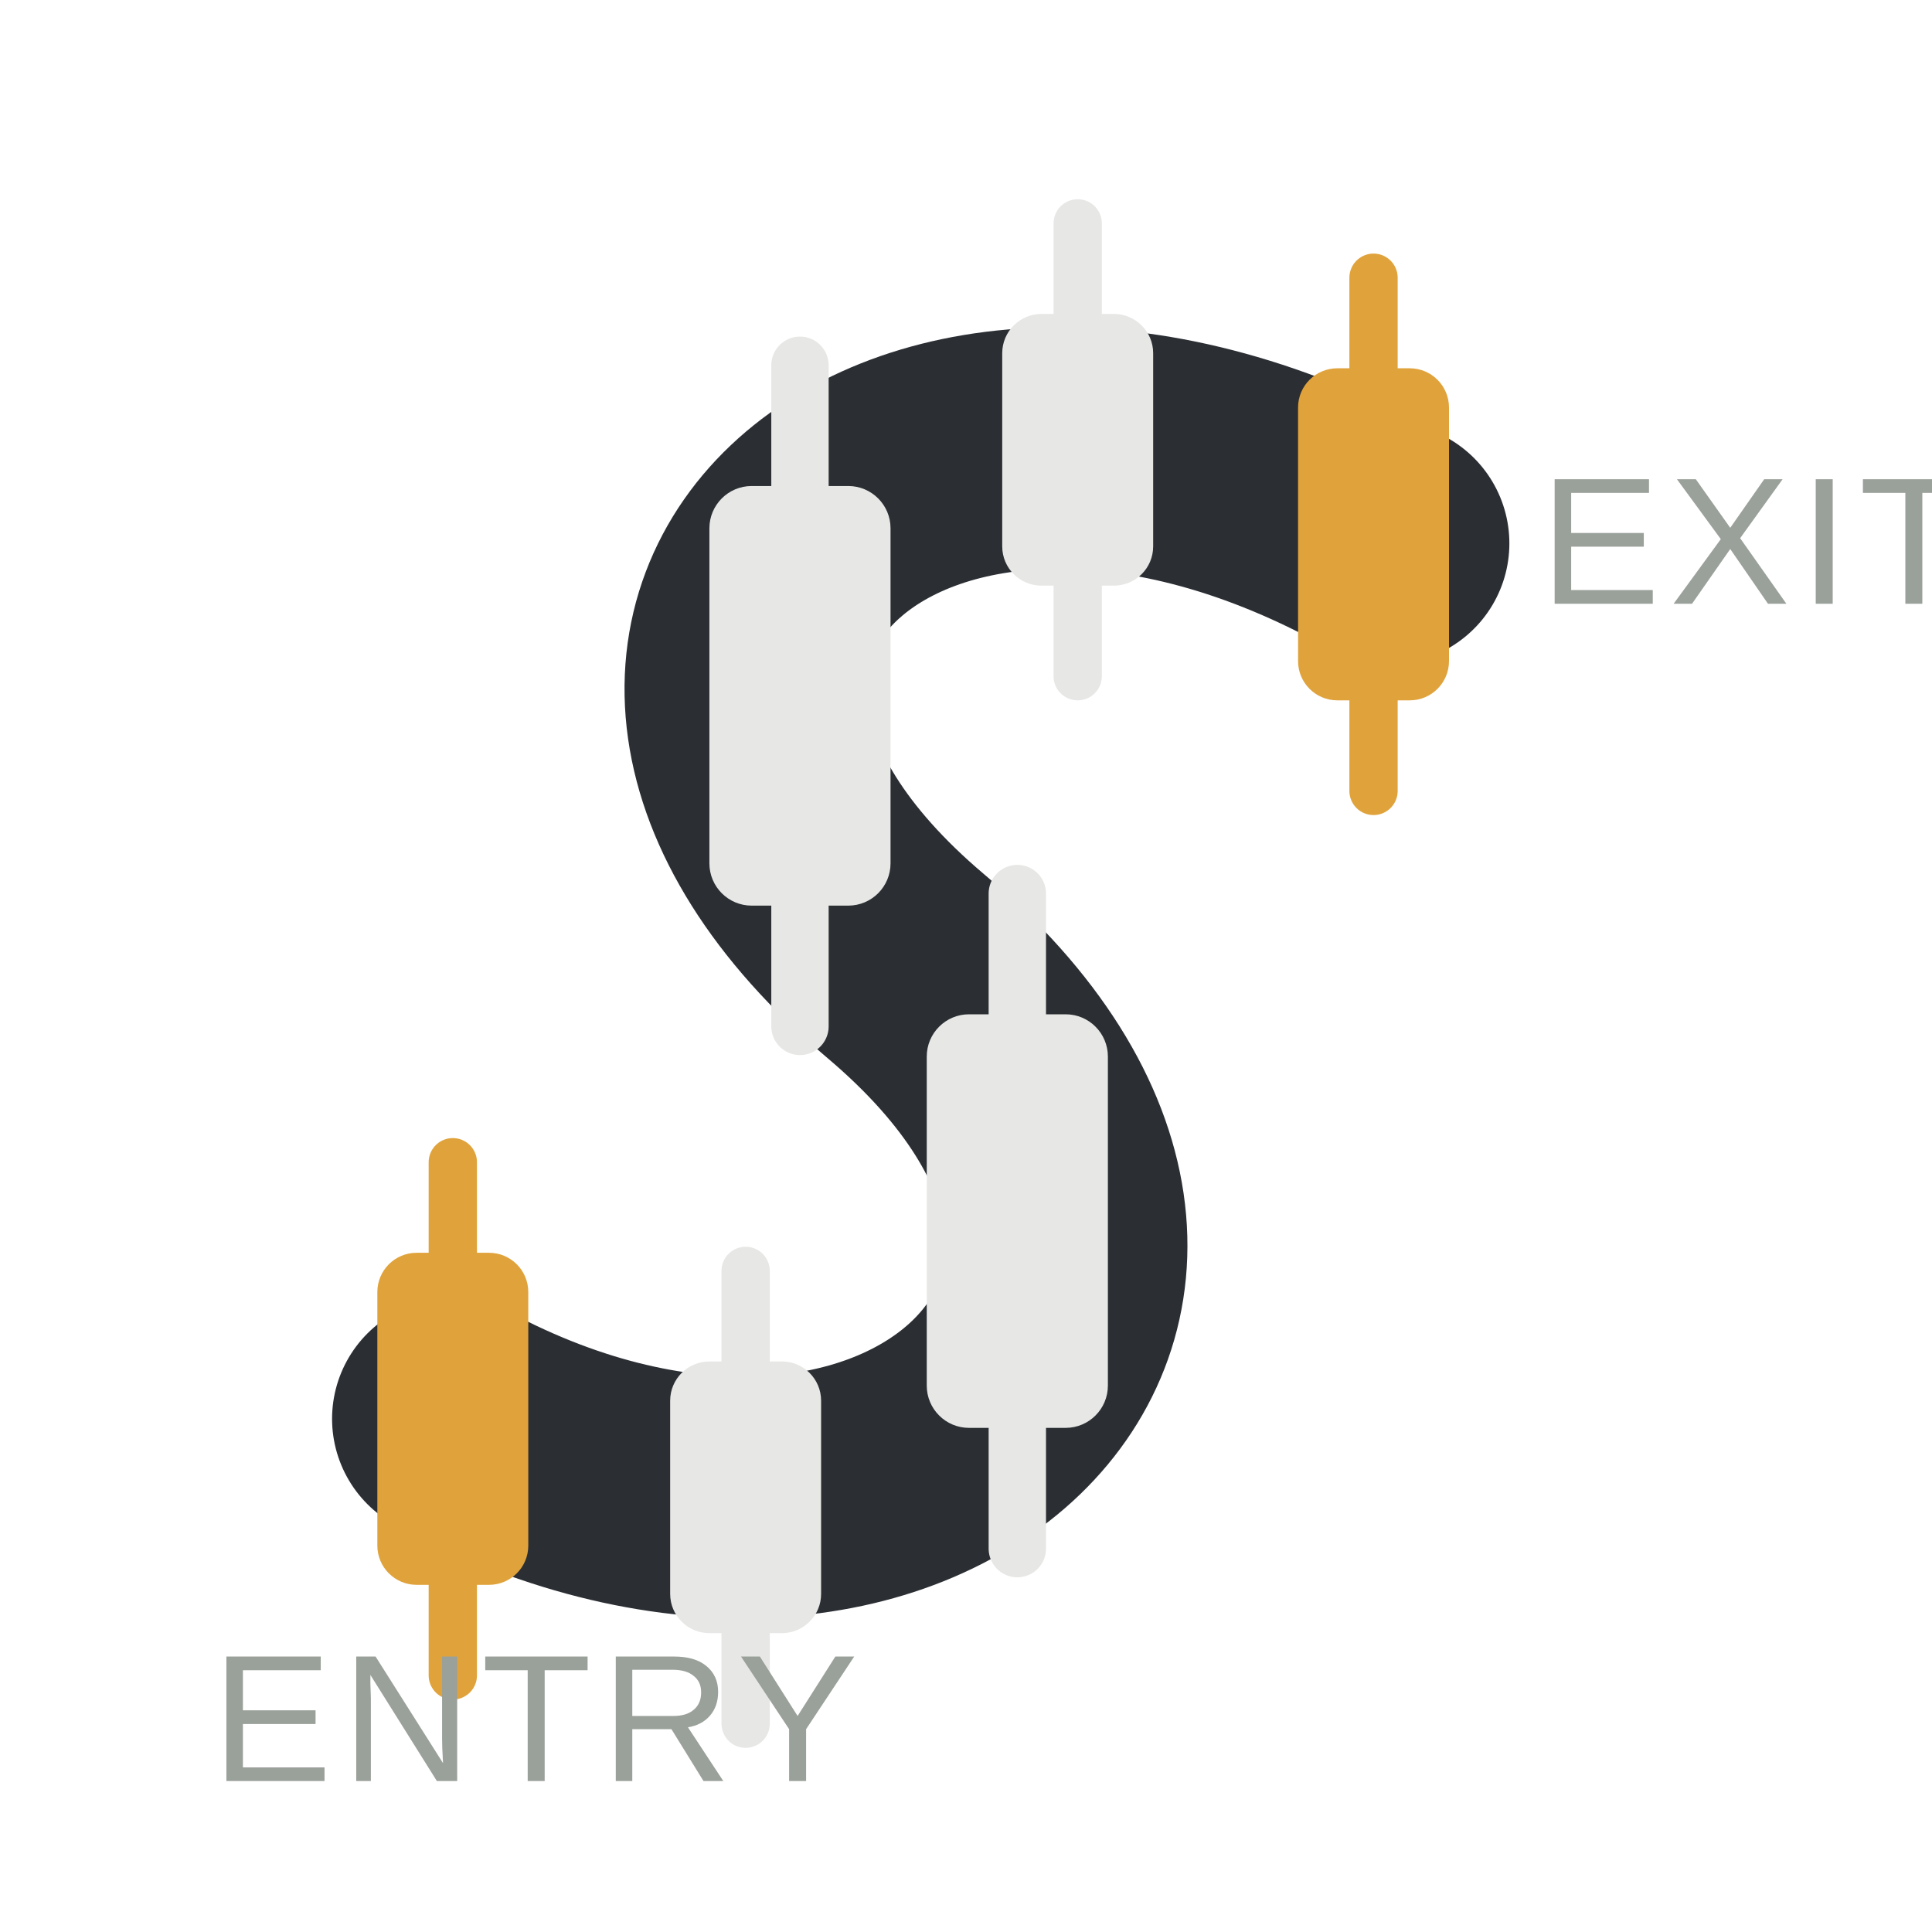
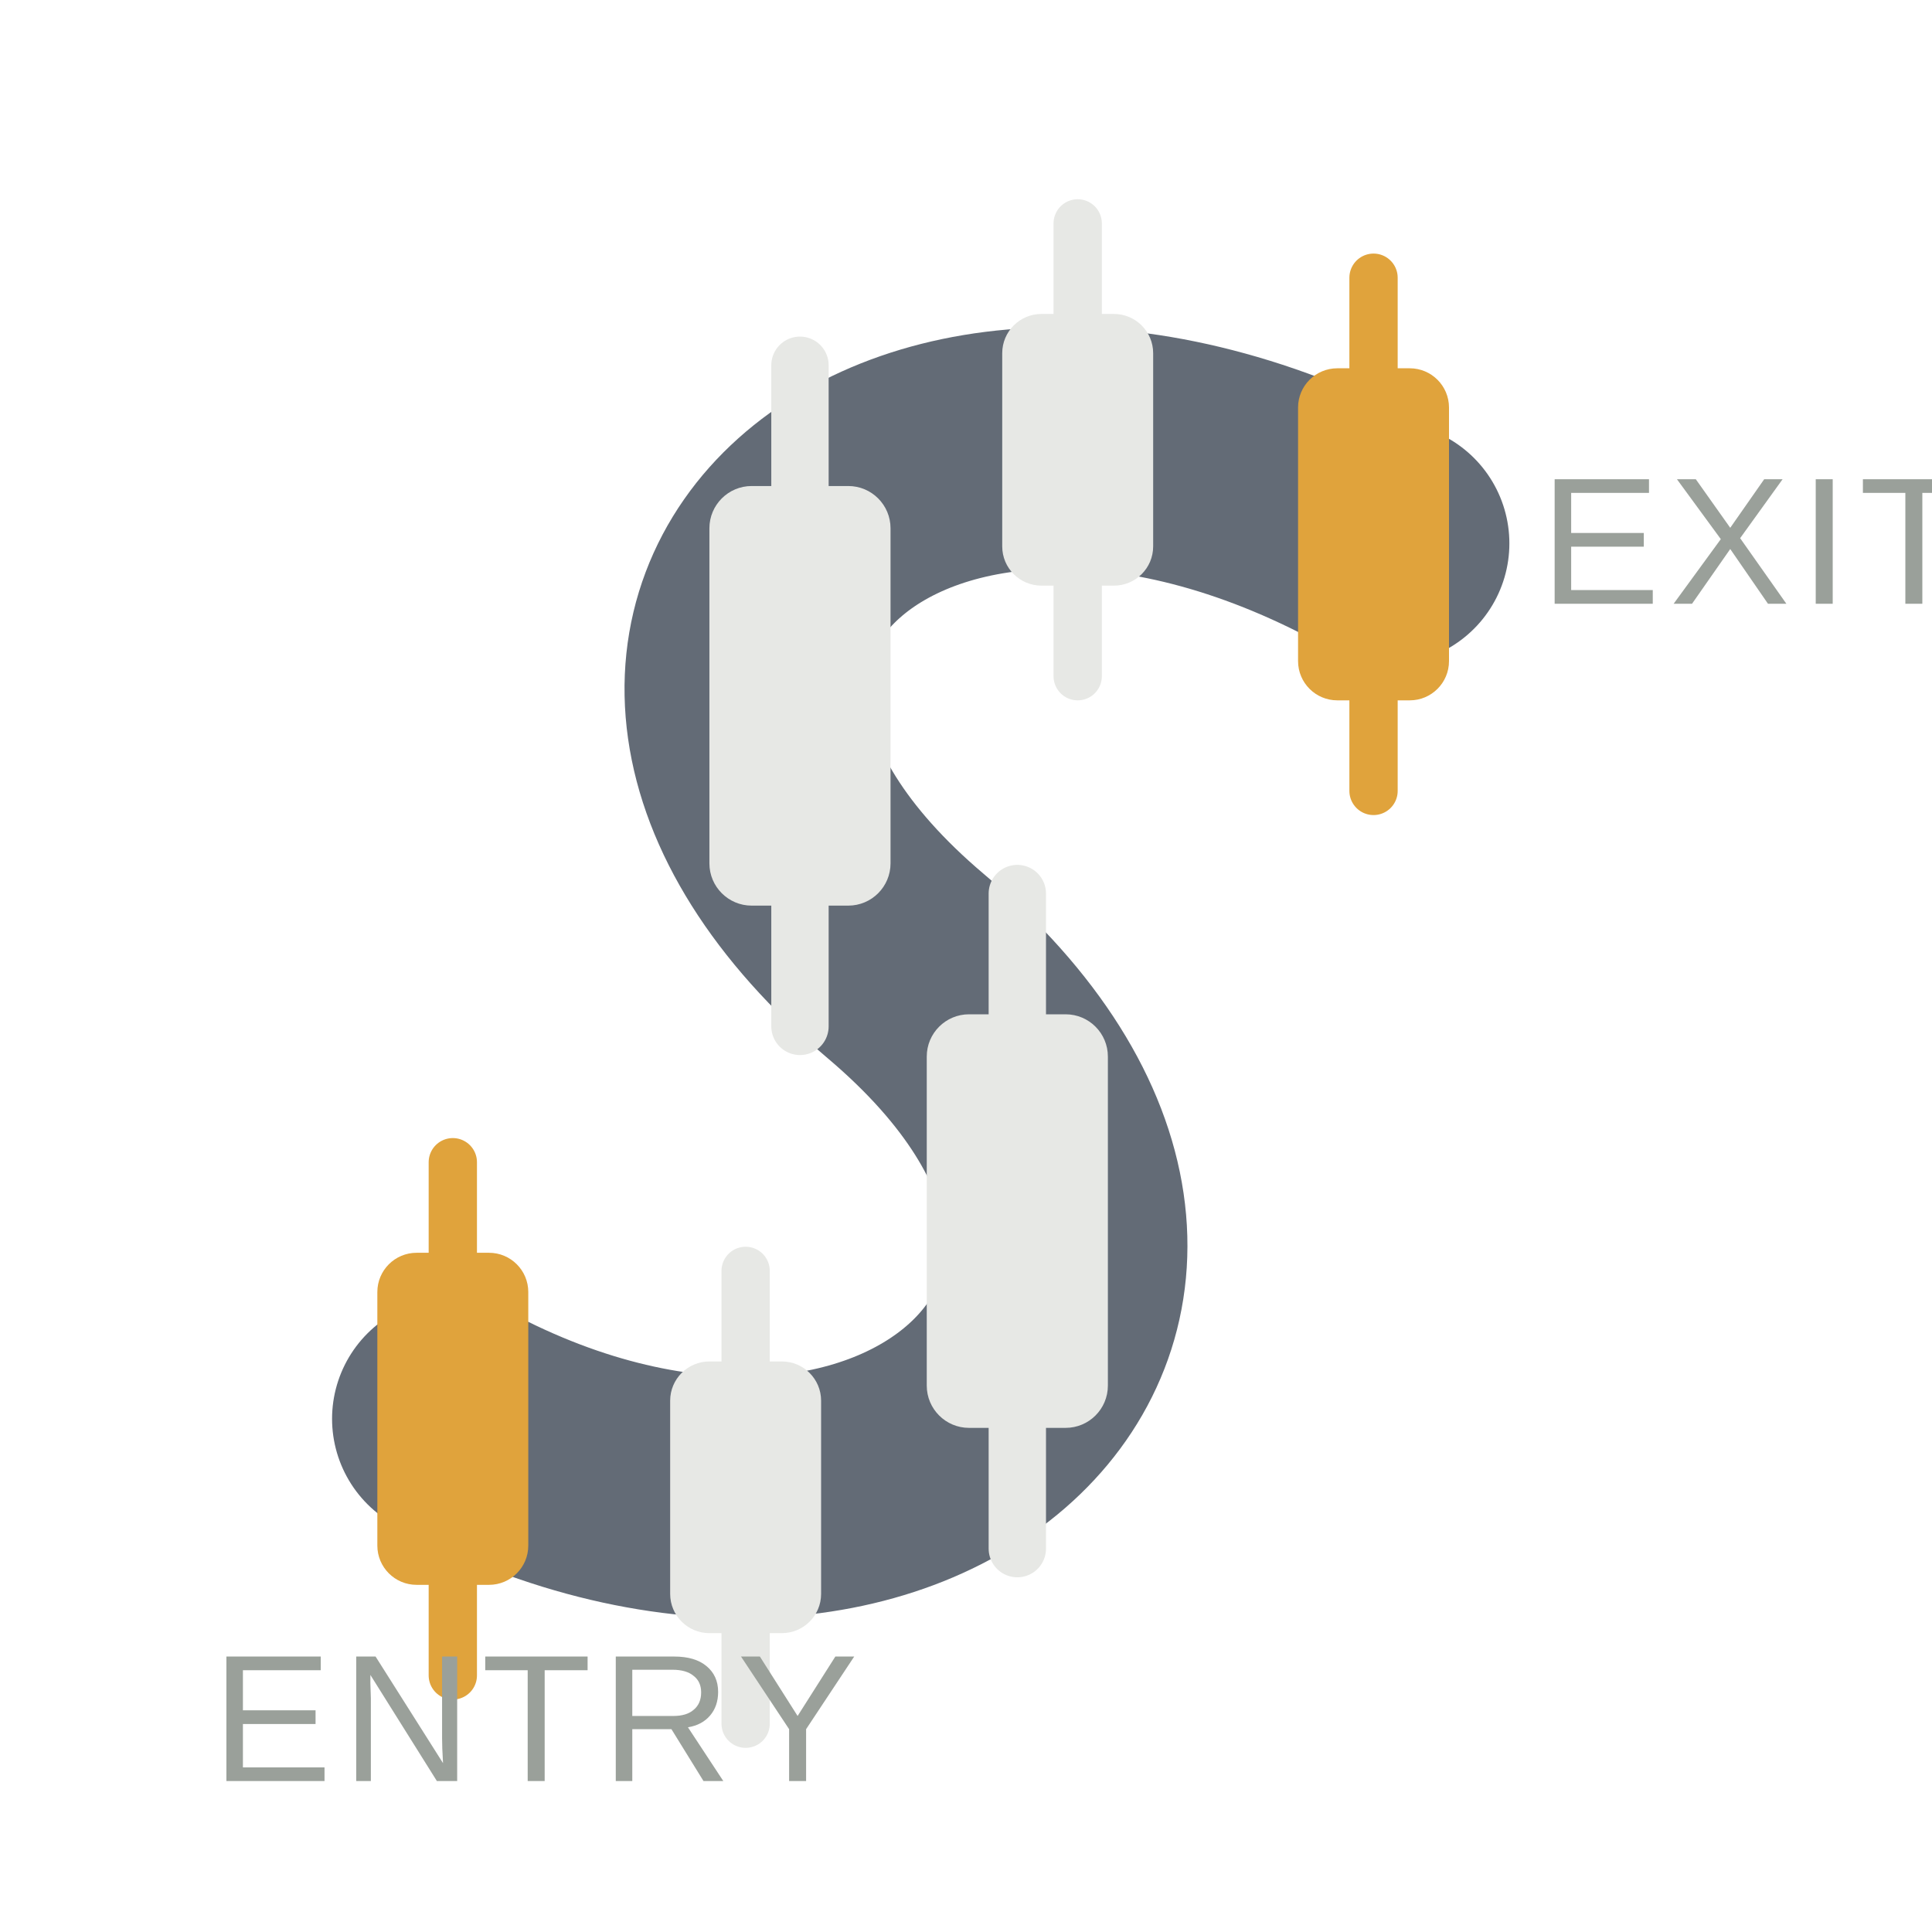
<svg xmlns="http://www.w3.org/2000/svg" viewBox="0 0 64 64" width="64" height="64" fill="none">
-   <path d="M46 18 C 30 9, 17 21, 30 32 C 43 43, 30 55, 15 47" fill="none" stroke="#2b2f34" stroke-width="8" stroke-linecap="round" />
+   <path d="M46 18 C 30 9, 17 21, 30 32 C 43 43, 30 55, 15 47" fill="none" stroke="#636B76" stroke-width="8" stroke-linecap="round" />
  <line x1="45.5" y1="9.2" x2="45.5" y2="26.2" stroke="#E0A33C" stroke-width="1.6" stroke-linecap="round" />
  <rect x="43.0" y="12.2" width="5" height="11" rx="1.3" fill="#E0A33C" />
  <line x1="35.7" y1="7.4" x2="35.7" y2="22.4" stroke="#E7E8E5" stroke-width="1.6" stroke-linecap="round" />
  <rect x="33.2" y="10.4" width="5" height="9" rx="1.3" fill="#E7E8E5" />
  <line x1="26.5" y1="12.1" x2="26.5" y2="34.0" stroke="#E7E8E5" stroke-width="1.9" stroke-linecap="round" />
  <rect x="23.5" y="16.1" width="6" height="13.9" rx="1.4" fill="#E7E8E5" />
  <line x1="33.7" y1="29.6" x2="33.7" y2="51.3" stroke="#E7E8E5" stroke-width="1.9" stroke-linecap="round" />
  <rect x="30.7" y="33.6" width="6" height="13.7" rx="1.4" fill="#E7E8E5" />
  <line x1="24.7" y1="42.1" x2="24.7" y2="57.1" stroke="#E7E8E5" stroke-width="1.6" stroke-linecap="round" />
  <rect x="22.2" y="45.1" width="5" height="9" rx="1.3" fill="#E7E8E5" />
  <line x1="15.0" y1="38.5" x2="15.0" y2="55.5" stroke="#E0A33C" stroke-width="1.6" stroke-linecap="round" />
  <rect x="12.5" y="41.5" width="5" height="11" rx="1.3" fill="#E0A33C" />
  <g font-family="Arial,sans-serif" font-size="6" fill="#9AA09A" letter-spacing=".3">
    <text x="51" y="20">EXIT</text>
    <text x="7" y="59">ENTRY</text>
  </g>
</svg>
